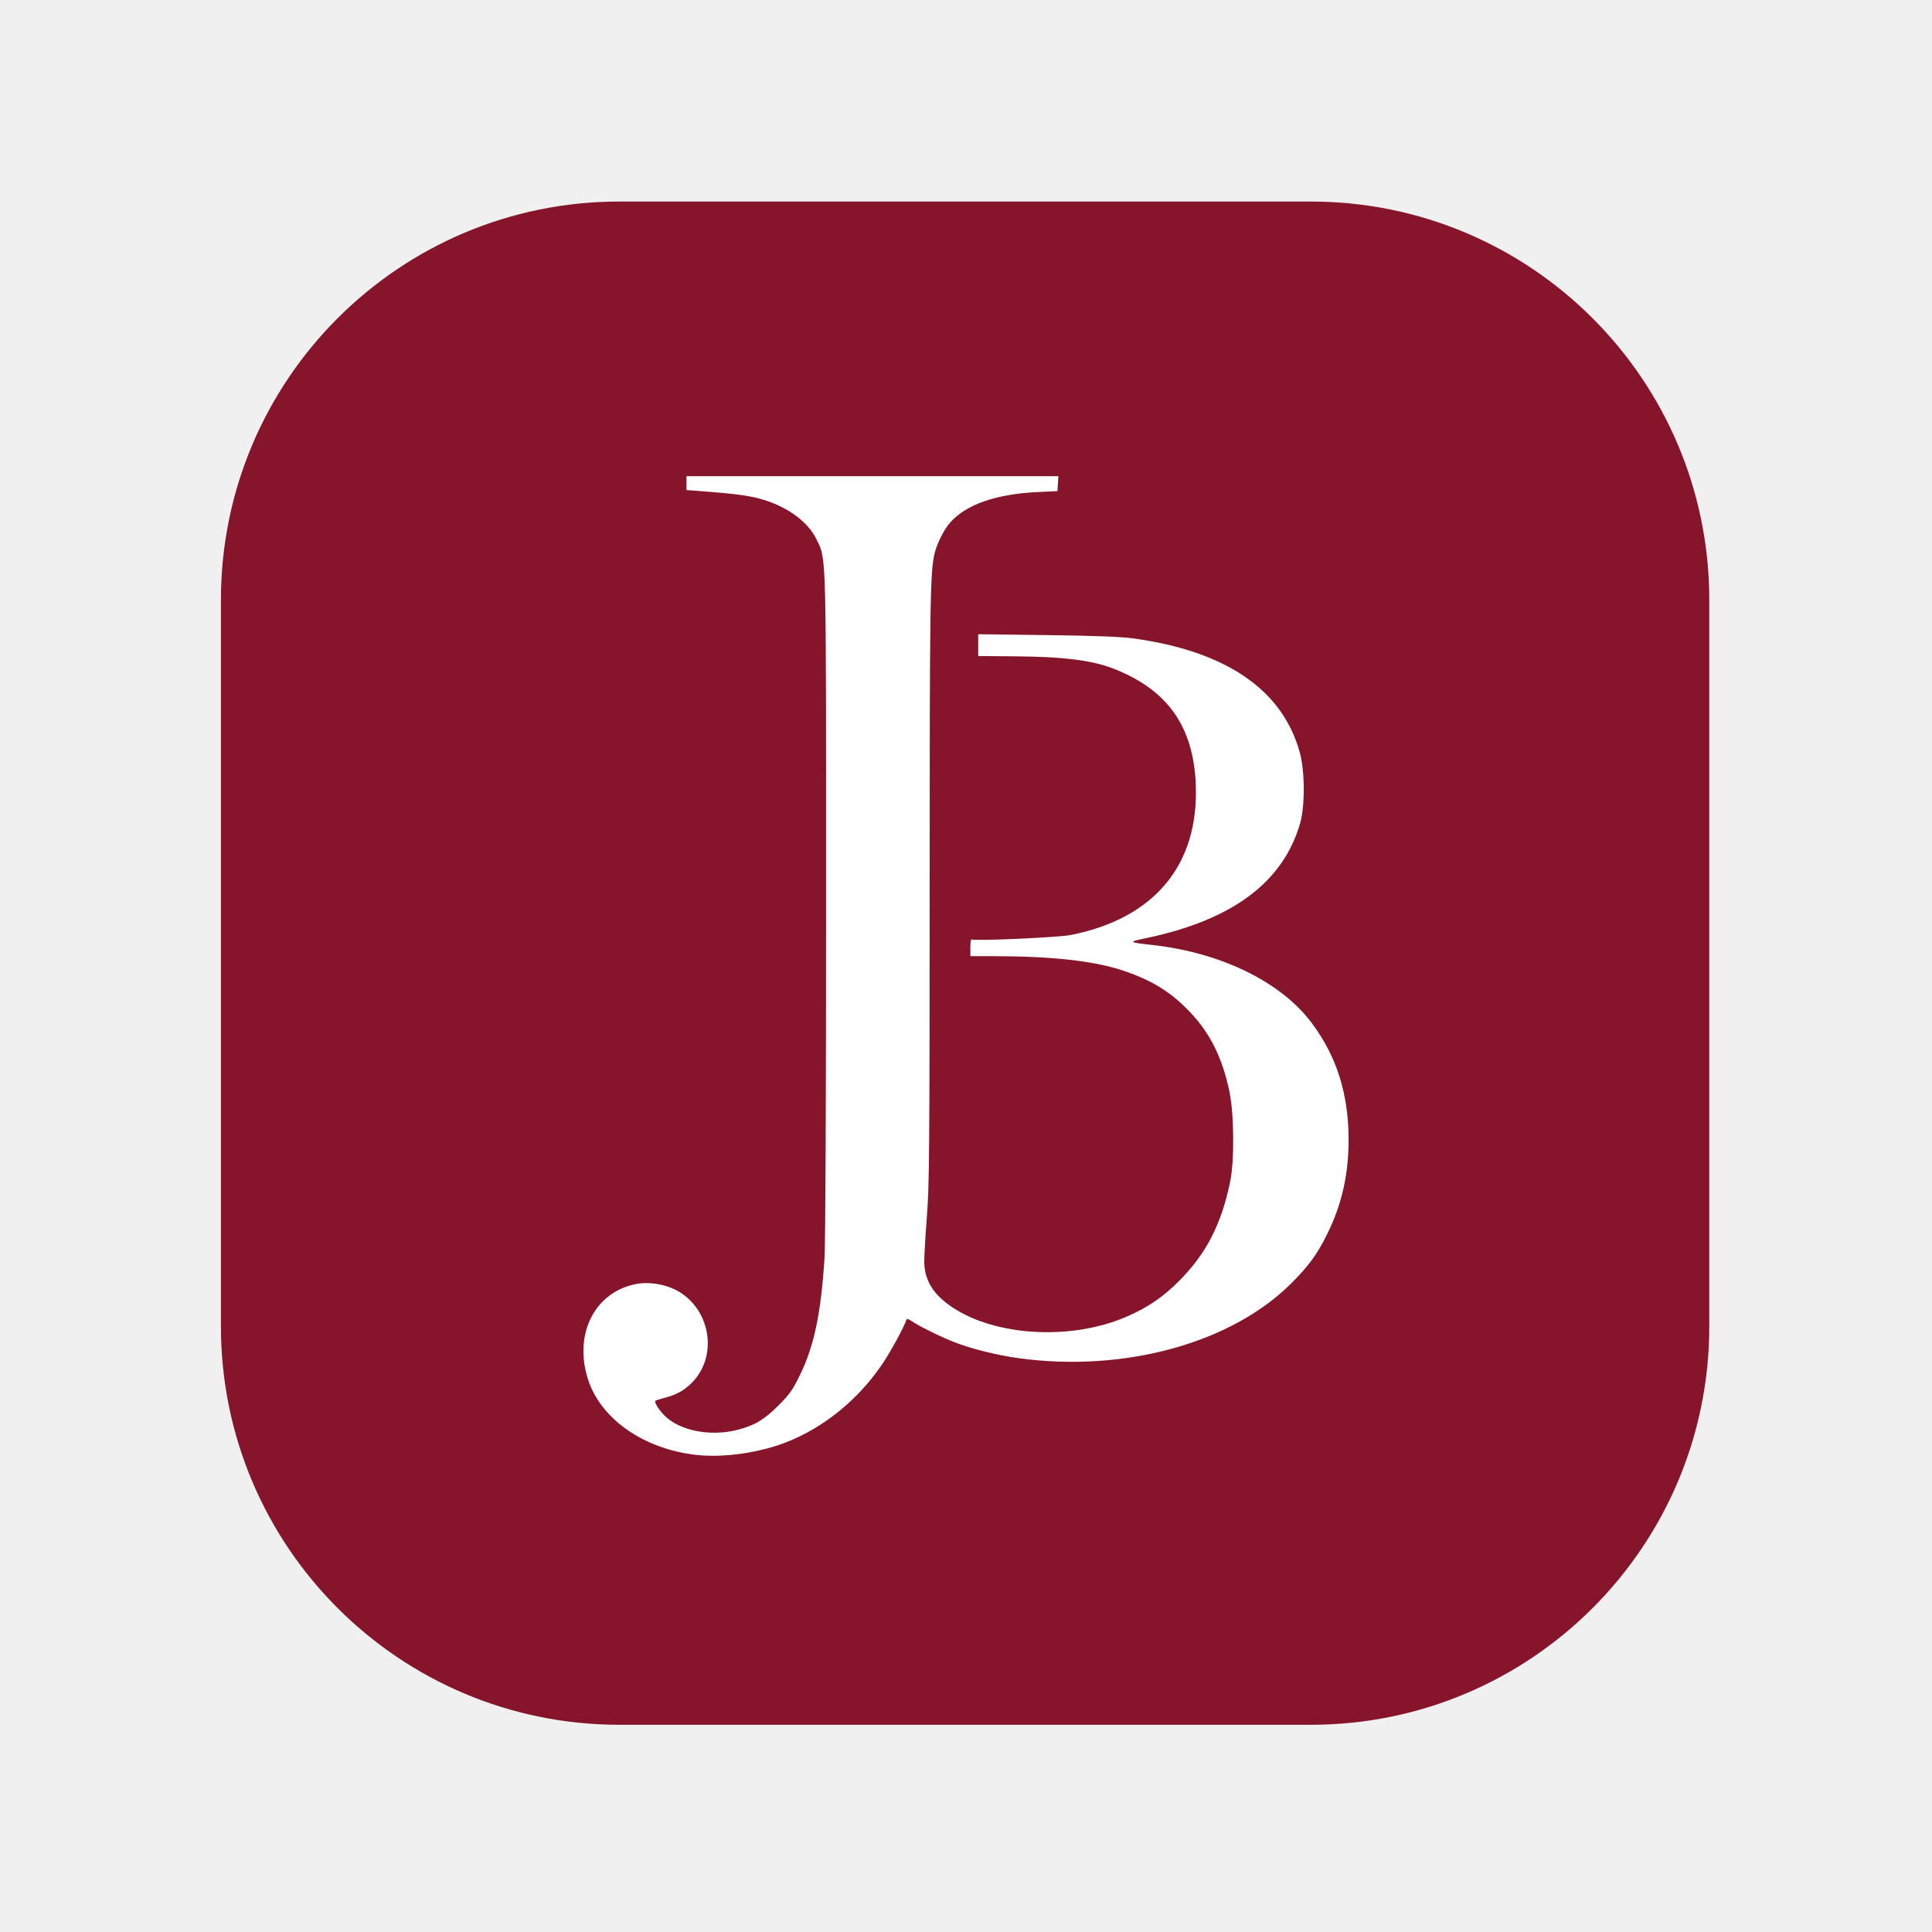
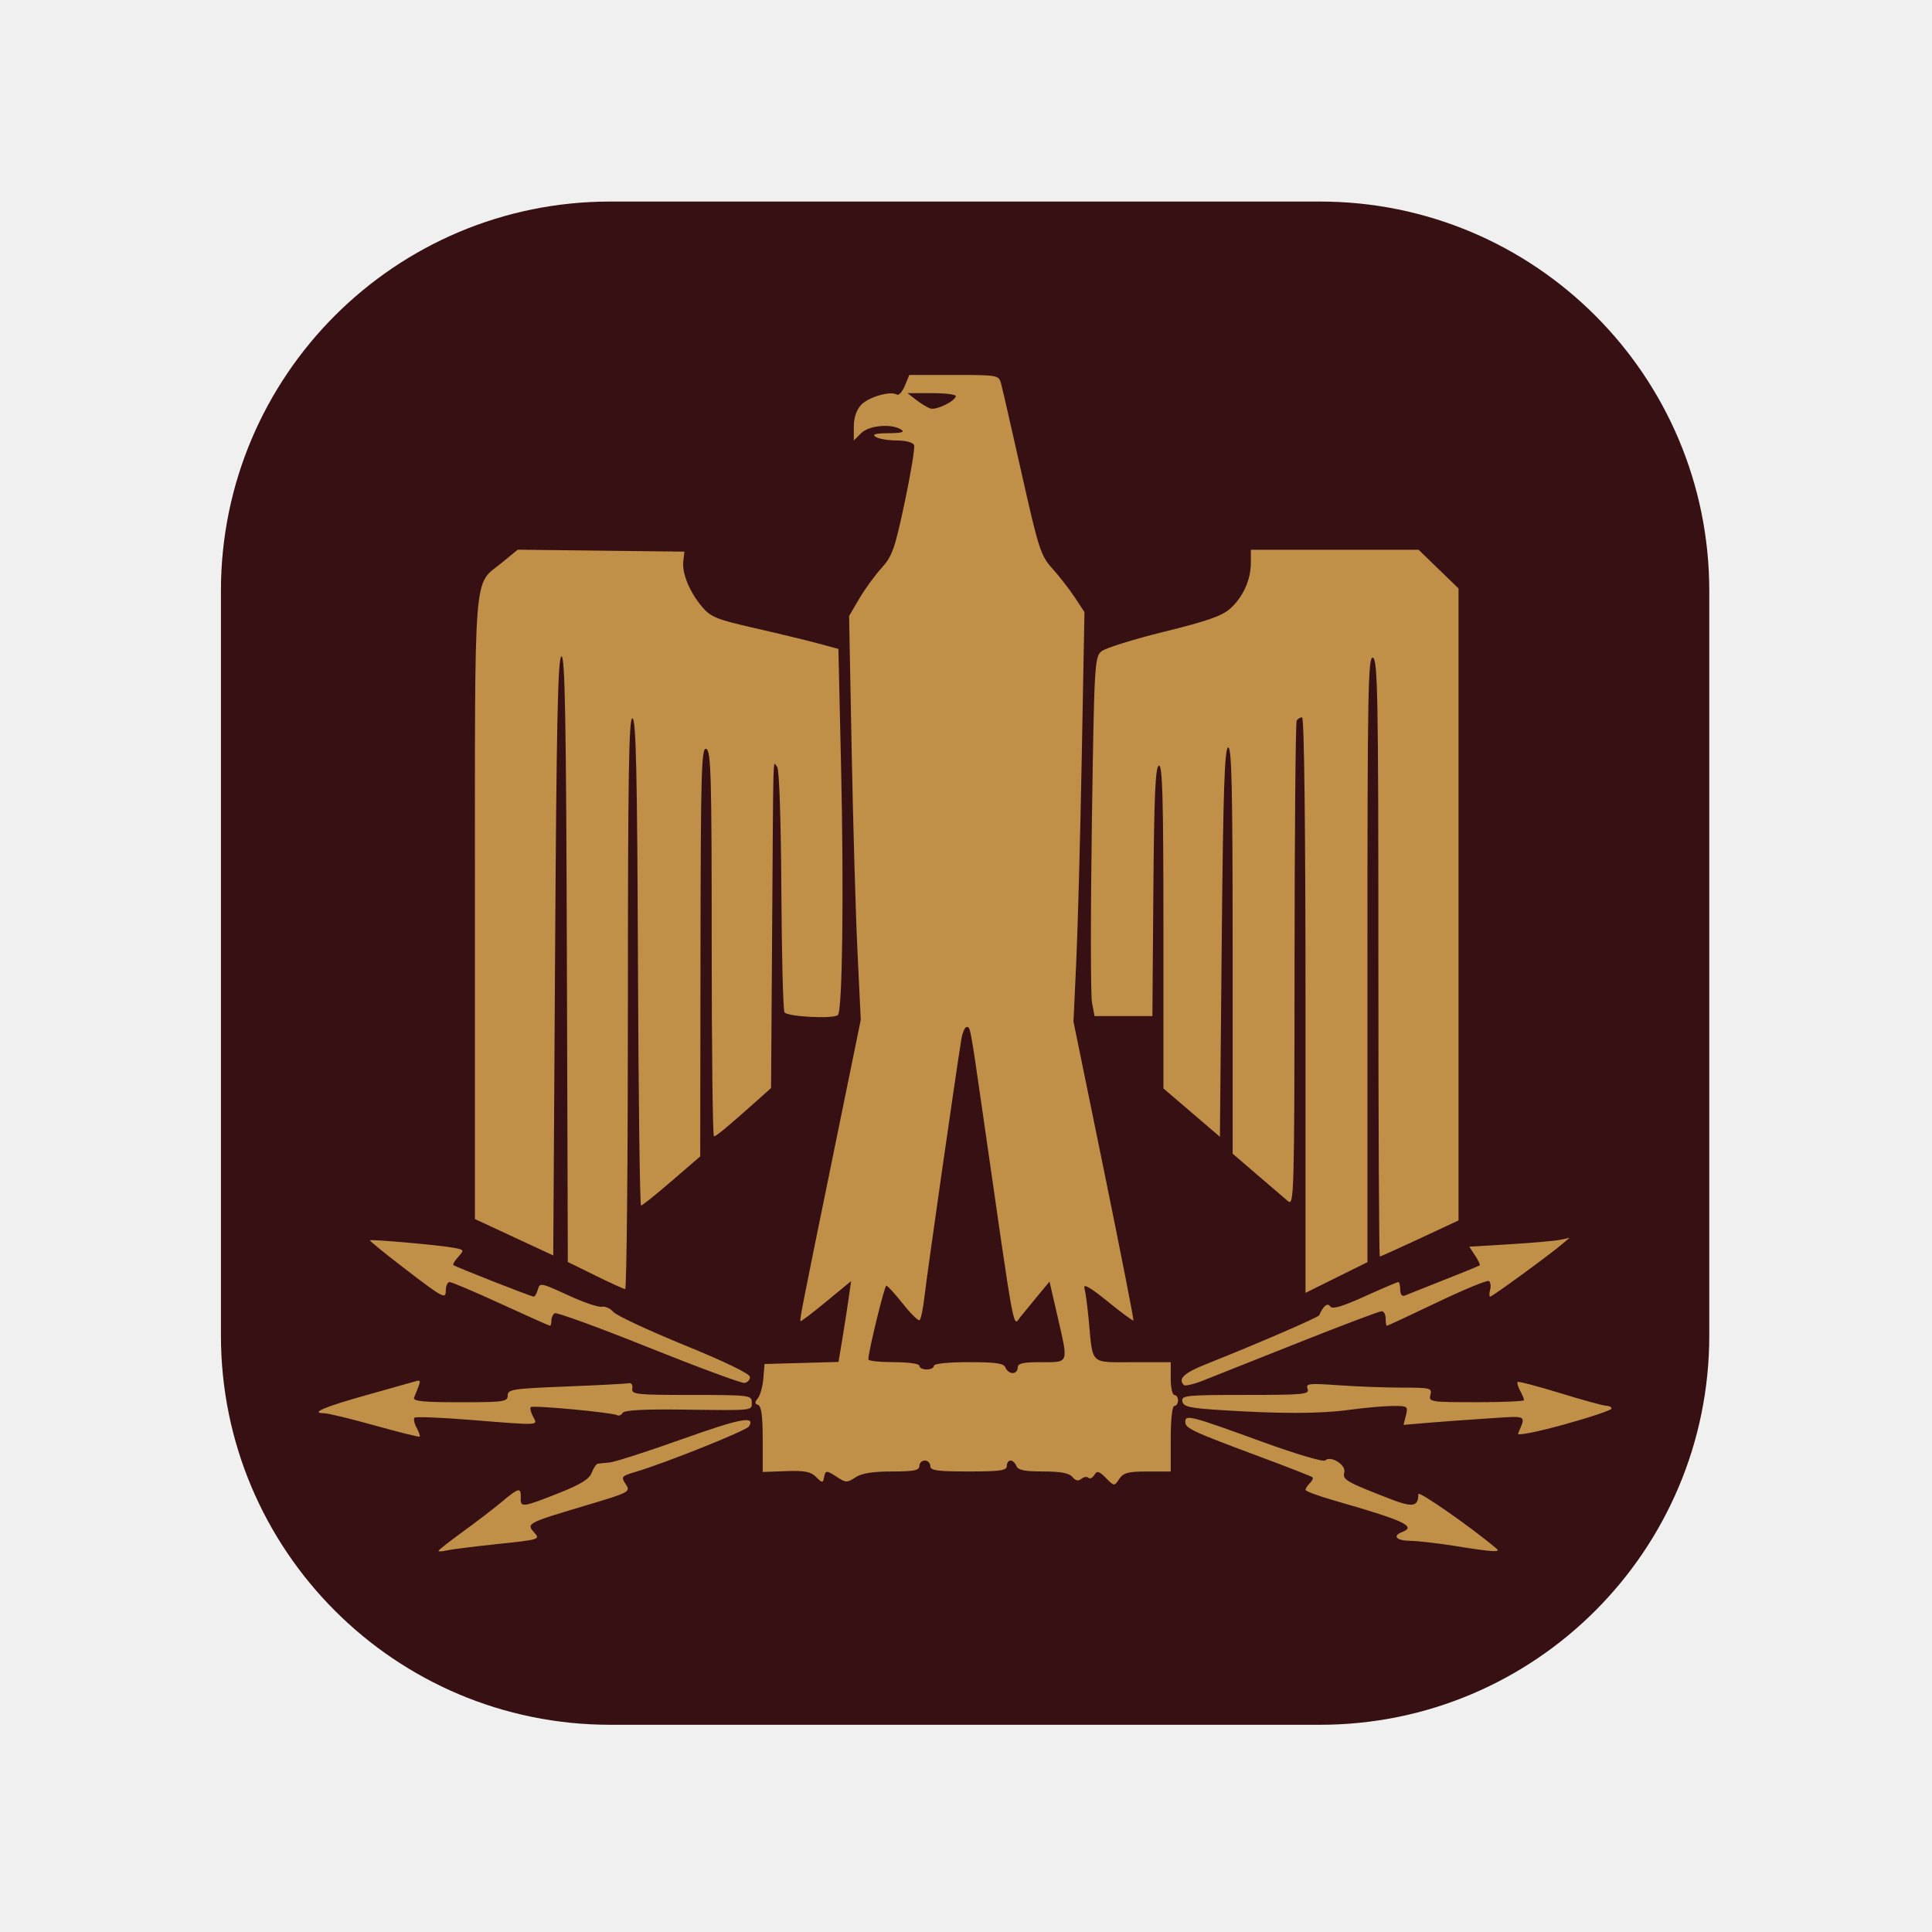
- <svg xmlns="http://www.w3.org/2000/svg" version="1.1" id="svg1" width="1672" height="1672" viewBox="0 0 1672 1672">
-   <defs id="defs1">
-     <clipPath clipPathUnits="userSpaceOnUse" id="clipPath2">
-       <path d="M 0,0 H 1 V 1 H 0 Z" id="path2" />
-     </clipPath>
-   </defs>
-   <g id="g1">
-     <rect style="font-variation-settings:'wght' 700;mix-blend-mode:normal;fill:#86142a;stroke-width:27.163;stroke-linecap:round;stroke-linejoin:round;paint-order:stroke fill markers;opacity:1;fill-opacity:1" id="rect5" width="1288.055" height="1318.244" x="191.196" y="174.424" ry="344.799" />
-     <path style="display:inline;fill:#ffffff;fill-opacity:1;stroke-width:1.018" d="m 602.247,1259.086 c -45.654,-5.264 -82.761,-31.411 -93.575,-65.936 -12.301,-39.272 6.422,-75.469 42.443,-82.053 10.135,-1.853 23.181,0.071 32.971,4.86 29.385,14.377 37.864,54.461 16.624,78.59 -6.768,7.689 -14.278,12.219 -24.799,14.958 -4.406,1.147 -8.326,2.401 -8.712,2.787 -1.166,1.166 2.862,7.729 7.779,12.676 13.162,13.239 39.671,18.482 63.123,12.484 15.023,-3.842 23.036,-8.609 35.652,-21.209 9.631,-9.618 12.112,-13.148 18.711,-26.614 12.063,-24.617 18.12,-53.599 21.077,-100.842 0.833,-13.318 1.361,-131.509 1.364,-305.577 0.005,-312.227 0.366,-298.291 -8.19,-316.218 -7.739,-16.216 -26.887,-29.72 -50.814,-35.838 -9.93,-2.539 -23.498,-4.196 -51.281,-6.264 l -10.52,-0.783 v -5.992 -5.992 h 160.926 160.926 l -0.414,6.448 -0.414,6.448 -17.646,0.851 c -35.665,1.72 -61.587,10.845 -75.357,26.529 -5.273,6.006 -11.403,18.325 -13.393,26.916 -3.782,16.325 -4.163,42.535 -4.196,288.755 -0.032,229.606 -0.269,257.812 -2.401,285.054 -1.301,16.629 -2.313,34.206 -2.248,39.061 0.211,15.901 7.792,28.148 24.225,39.139 37.637,25.173 102.823,28.806 150.337,8.379 18.688,-8.035 31.698,-16.849 45.952,-31.133 23.605,-23.655 36.754,-49.293 44.283,-86.344 3.733,-18.375 3.329,-58.651 -0.782,-77.967 -6.21,-29.17 -16.636,-50.106 -34.071,-68.415 -16.673,-17.508 -33.03,-27.601 -58.368,-36.015 -24.905,-8.27 -60.968,-12.274 -110.968,-12.322 l -20.7,-0.02 v -7.546 c 0,-4.15 0.458,-7.271 1.018,-6.935 2.565,1.538 74.932,-1.685 85.755,-3.82 72.515,-14.3 111.132,-60.784 108.279,-130.335 -2.056,-50.144 -24.275,-81.619 -70.536,-99.923 -18.814,-7.444 -43.338,-10.576 -85.491,-10.918 l -32.238,-0.262 v -9.443 -9.443 l 59.386,0.772 c 41.051,0.533 63.996,1.397 74.318,2.796 80.87,10.963 129.988,44.657 144.714,99.273 4.335,16.075 4.414,46.033 0.161,60.792 -14.702,51.022 -58.648,83.782 -133.338,99.401 -15.785,3.301 -15.53,3.56 5.875,5.966 59.686,6.709 111.38,32.187 137.913,67.971 21.333,28.772 31.491,61.181 31.491,100.469 0,30.229 -5.843,56.071 -18.441,81.559 -8.707,17.616 -16.055,27.693 -31.245,42.852 -51.821,51.714 -144.259,77.121 -235.541,64.74 -18.764,-2.545 -41.796,-8.273 -56.072,-13.944 -12.365,-4.912 -31.205,-14.219 -36.82,-18.189 -2.521,-1.782 -4.168,-2.258 -4.489,-1.296 -2.169,6.506 -12.965,26.465 -20.226,37.392 -20.711,31.166 -50.797,55.833 -83.864,68.759 -23.689,9.26 -54.794,13.601 -78.154,10.908 z" id="path5" />
+ <svg xmlns="http://www.w3.org/2000/svg" version="1.1" width="1672" height="1672" viewBox="0 0 1672 1672">
+   <rect fill="#371014" x="191.196" y="174.424" width="1288.055" height="1318.244" ry="336.903" />
+   <g transform="translate(191.1957,189.5186) scale(11.91572) translate(-101.9028,0)">
+     <path fill="#c09048" d="m 117.704,96.734 c 0,-0.06 0.804,-0.693 1.786,-1.405 0.982,-0.713 2.254,-1.688 2.826,-2.168 1.23,-1.032 1.39,-1.065 1.362,-0.277 -0.025,0.722 0.119,0.703 2.844,-0.379 1.511,-0.6 2.136,-0.991 2.309,-1.445 0.13,-0.343 0.329,-0.639 0.442,-0.657 0.113,-0.019 0.503,-0.059 0.866,-0.09 0.364,-0.031 2.734,-0.795 5.267,-1.697 4.233,-1.509 5.343,-1.719 4.843,-0.916 -0.187,0.299 -6.047,2.647 -8.194,3.283 -1.074,0.318 -1.109,0.361 -0.753,0.905 0.368,0.562 0.317,0.589 -3.022,1.584 -4.147,1.237 -4.216,1.273 -3.617,1.934 0.444,0.491 0.377,0.512 -2.656,0.829 -1.712,0.179 -3.38,0.389 -3.707,0.467 -0.327,0.078 -0.595,0.092 -0.595,0.032 z m 73.819,-0.359 c -1.237,-0.198 -2.695,-0.365 -3.241,-0.371 -1.003,-0.011 -1.325,-0.356 -0.595,-0.636 1.076,-0.413 0.19,-0.824 -4.961,-2.303 -1.128,-0.324 -2.051,-0.667 -2.051,-0.762 0,-0.095 0.141,-0.314 0.313,-0.486 0.172,-0.172 0.262,-0.364 0.198,-0.427 -0.063,-0.062 -1.722,-0.713 -3.687,-1.444 -5.11,-1.904 -5.556,-2.111 -5.556,-2.584 0,-0.548 0.341,-0.459 5.676,1.481 2.335,0.849 4.35,1.446 4.477,1.325 0.406,-0.386 1.539,0.315 1.395,0.863 -0.139,0.532 0.114,0.68 3.258,1.901 1.723,0.669 2.112,0.609 2.123,-0.327 0.003,-0.264 3.964,2.503 5.679,3.968 0.329,0.281 -0.29,0.241 -3.029,-0.197 z m -25.343,-4.935 c -0.509,-0.511 -0.642,-0.545 -0.846,-0.217 -0.133,0.214 -0.326,0.304 -0.43,0.201 -0.104,-0.104 -0.332,-0.069 -0.508,0.077 -0.221,0.184 -0.422,0.142 -0.652,-0.135 -0.237,-0.285 -0.847,-0.4 -2.123,-0.4 -1.348,0 -1.829,-0.098 -1.944,-0.397 -0.084,-0.218 -0.275,-0.397 -0.425,-0.397 -0.15,0 -0.273,0.179 -0.273,0.397 0,0.328 -0.485,0.397 -2.778,0.397 -2.293,0 -2.778,-0.069 -2.778,-0.397 0,-0.218 -0.179,-0.397 -0.397,-0.397 -0.218,0 -0.397,0.179 -0.397,0.397 0,0.318 -0.398,0.397 -1.994,0.397 -1.39,0 -2.191,0.129 -2.646,0.427 -0.6,0.393 -0.704,0.393 -1.304,0 -0.812,-0.532 -0.877,-0.531 -0.982,0.017 -0.078,0.405 -0.128,0.401 -0.573,-0.043 -0.388,-0.388 -0.833,-0.475 -2.183,-0.426 l -1.695,0.061 v -2.377 c 0,-1.666 -0.099,-2.411 -0.331,-2.489 -0.255,-0.086 -0.259,-0.198 -0.02,-0.488 0.171,-0.207 0.35,-0.852 0.397,-1.432 l 0.086,-1.055 2.686,-0.075 2.686,-0.075 0.275,-1.645 c 0.151,-0.905 0.357,-2.226 0.458,-2.936 l 0.183,-1.292 -1.803,1.487 c -0.991,0.818 -1.831,1.458 -1.866,1.424 -0.081,-0.081 0.022,-0.611 2.384,-12.166 l 1.987,-9.722 -0.239,-4.962 c -0.131,-2.729 -0.322,-9.328 -0.424,-14.664 l -0.185,-9.702 0.73,-1.245 c 0.401,-0.685 1.128,-1.687 1.616,-2.226 0.789,-0.873 0.974,-1.397 1.694,-4.792 0.444,-2.096 0.75,-3.962 0.68,-4.146 -0.075,-0.197 -0.596,-0.336 -1.261,-0.339 -0.623,-0.002 -1.311,-0.119 -1.53,-0.261 -0.286,-0.185 -0.027,-0.259 0.926,-0.265 0.953,-0.006 1.212,-0.08 0.926,-0.265 -0.704,-0.455 -2.34,-0.306 -2.91,0.265 l -0.529,0.529 v -1.008 c 0,-0.642 0.192,-1.214 0.528,-1.575 0.534,-0.574 2.138,-1.038 2.599,-0.753 0.138,0.085 0.398,-0.201 0.578,-0.635 l 0.327,-0.79 h 3.244 c 3.139,0 3.25,0.019 3.411,0.595 0.092,0.327 0.765,3.265 1.496,6.528 1.24,5.53 1.391,6 2.233,6.933 0.497,0.55 1.226,1.487 1.62,2.082 l 0.716,1.082 -0.196,10.506 c -0.108,5.778 -0.287,12.471 -0.399,14.872 l -0.203,4.366 2.215,10.82 c 1.218,5.951 2.181,10.853 2.141,10.894 -0.041,0.041 -0.89,-0.589 -1.888,-1.399 -1.212,-0.984 -1.767,-1.307 -1.673,-0.972 0.077,0.276 0.219,1.335 0.315,2.353 0.308,3.288 0.05,3.043 3.205,3.043 h 2.749 v 1.191 c 0,0.655 0.119,1.191 0.265,1.191 0.146,0 0.265,0.179 0.265,0.397 0,0.218 -0.119,0.397 -0.265,0.397 -0.157,0 -0.265,0.97 -0.265,2.381 v 2.381 h -1.688 c -1.404,0 -1.748,0.091 -2.051,0.54 -0.363,0.54 -0.363,0.54 -0.967,-0.066 z m -6.407,-8.015 c 0,-0.312 0.367,-0.397 1.72,-0.397 2.029,0 1.974,0.162 1.156,-3.39 l -0.567,-2.464 -0.824,0.997 c -0.453,0.548 -1.022,1.24 -1.264,1.538 -0.587,0.72 -0.352,1.974 -2.748,-14.673 -0.931,-6.465 -0.909,-6.35 -1.177,-6.35 -0.132,0 -0.305,0.387 -0.385,0.86 -0.344,2.055 -2.509,17.153 -2.676,18.659 -0.101,0.913 -0.265,1.71 -0.364,1.771 -0.099,0.061 -0.647,-0.477 -1.217,-1.197 -0.57,-0.719 -1.108,-1.308 -1.196,-1.308 -0.138,0 -1.311,4.81 -1.307,5.358 8.3e-4,0.109 0.835,0.198 1.854,0.198 1.058,0 1.852,0.113 1.852,0.265 0,0.146 0.238,0.265 0.529,0.265 0.291,0 0.529,-0.119 0.529,-0.265 0,-0.158 1.017,-0.265 2.522,-0.265 1.998,0 2.554,0.083 2.674,0.397 0.084,0.218 0.318,0.397 0.521,0.397 0.203,0 0.369,-0.179 0.369,-0.397 z m -4.498,-70.569 c 0,-0.114 -0.79,-0.208 -1.755,-0.208 h -1.755 l 0.631,0.49 c 0.347,0.269 0.81,0.551 1.028,0.626 0.421,0.145 1.852,-0.557 1.852,-0.909 z m -42.201,74.768 c -1.746,-0.487 -3.407,-0.888 -3.691,-0.889 -1.025,-0.006 0.033,-0.459 3.029,-1.297 1.673,-0.468 3.269,-0.917 3.546,-1 0.515,-0.153 0.515,-0.158 -0.028,1.169 -0.104,0.255 0.663,0.331 3.333,0.331 3.193,0 3.468,-0.039 3.468,-0.488 0,-0.447 0.356,-0.502 4.209,-0.653 2.315,-0.091 4.369,-0.199 4.564,-0.24 0.21,-0.044 0.323,0.115 0.277,0.389 -0.071,0.425 0.277,0.463 4.299,0.463 4.201,0 4.377,0.021 4.377,0.529 0,0.626 0.235,0.601 -5.063,0.534 -2.793,-0.035 -4.196,0.043 -4.318,0.24 -0.1,0.161 -0.272,0.237 -0.383,0.168 -0.31,-0.192 -6.139,-0.738 -6.288,-0.589 -0.072,0.072 0.002,0.379 0.164,0.683 0.359,0.672 0.612,0.658 -4.551,0.245 -2.146,-0.172 -3.971,-0.243 -4.056,-0.158 -0.085,0.085 -0.017,0.413 0.153,0.729 0.169,0.316 0.268,0.607 0.22,0.647 -0.048,0.04 -1.516,-0.326 -3.263,-0.813 z m 83.038,0.596 c 0.569,-1.382 0.736,-1.293 -2.103,-1.111 -1.44,0.092 -3.428,0.237 -4.417,0.32 l -1.798,0.152 0.173,-0.69 c 0.167,-0.665 0.132,-0.689 -0.98,-0.681 -0.634,0.004 -2.046,0.131 -3.138,0.281 -2.102,0.289 -5.051,0.294 -9.39,0.013 -2.226,-0.144 -2.657,-0.244 -2.731,-0.634 -0.081,-0.427 0.277,-0.463 4.59,-0.463 4.24,0 4.662,-0.041 4.51,-0.437 -0.151,-0.394 0.071,-0.42 2.261,-0.265 1.336,0.095 3.412,0.172 4.613,0.172 2.053,0 2.175,0.032 2.045,0.529 -0.133,0.509 -0.008,0.529 3.332,0.529 1.909,0 3.47,-0.067 3.47,-0.15 0,-0.082 -0.129,-0.39 -0.286,-0.684 -0.157,-0.294 -0.24,-0.581 -0.183,-0.638 0.057,-0.057 1.451,0.311 3.098,0.816 1.647,0.506 3.158,0.92 3.358,0.92 0.2,0 0.363,0.091 0.363,0.202 0,0.111 -1.555,0.632 -3.455,1.158 -1.943,0.537 -3.402,0.825 -3.333,0.658 z m -24.272,-3.532 c -0.45,-0.45 0.005,-0.876 1.625,-1.521 3.743,-1.49 8.139,-3.39 8.206,-3.547 0.293,-0.681 0.606,-0.934 0.795,-0.643 0.148,0.228 0.839,0.028 2.511,-0.728 1.269,-0.573 2.368,-1.042 2.442,-1.042 0.074,0 0.134,0.251 0.134,0.557 0,0.339 0.129,0.506 0.331,0.427 3.515,-1.391 5.375,-2.14 5.445,-2.194 0.048,-0.037 -0.103,-0.357 -0.335,-0.711 l -0.422,-0.644 2.966,-0.18 c 1.631,-0.099 3.27,-0.244 3.642,-0.323 l 0.676,-0.143 -0.571,0.481 c -0.955,0.806 -5.044,3.789 -5.193,3.789 -0.077,0 -0.081,-0.225 -0.009,-0.499 0.072,-0.275 0.031,-0.561 -0.091,-0.636 -0.122,-0.075 -1.817,0.626 -3.767,1.558 -1.95,0.932 -3.587,1.694 -3.638,1.694 -0.051,0 -0.093,-0.238 -0.093,-0.529 0,-0.291 -0.13,-0.529 -0.289,-0.529 -0.159,0 -2.868,1.025 -6.019,2.277 -3.152,1.253 -6.283,2.496 -6.958,2.763 -0.675,0.267 -1.3,0.413 -1.389,0.324 z m -38.88,-2.73 c -3.615,-1.45 -6.681,-2.569 -6.813,-2.487 -0.132,0.082 -0.241,0.32 -0.241,0.53 0,0.21 -0.046,0.381 -0.103,0.381 -0.056,0 -1.658,-0.714 -3.558,-1.587 -1.901,-0.873 -3.581,-1.587 -3.734,-1.587 -0.153,0 -0.278,0.294 -0.278,0.653 0,0.601 -0.224,0.482 -2.794,-1.484 -1.537,-1.175 -2.757,-2.165 -2.712,-2.2 0.111,-0.086 4.887,0.335 5.995,0.528 0.858,0.15 0.871,0.171 0.421,0.669 -0.256,0.283 -0.416,0.553 -0.357,0.601 0.177,0.143 5.65,2.293 5.832,2.292 0.092,-6.4e-4 0.229,-0.237 0.305,-0.525 0.13,-0.499 0.235,-0.479 2.165,0.413 1.115,0.515 2.228,0.897 2.474,0.848 0.245,-0.049 0.624,0.121 0.843,0.377 0.218,0.256 2.54,1.341 5.159,2.41 2.984,1.218 4.763,2.082 4.763,2.315 0,0.204 -0.179,0.398 -0.397,0.43 -0.218,0.033 -3.354,-1.127 -6.969,-2.577 z m 47.715,-24.861 c 0,-12.883 -0.096,-20.9 -0.249,-20.9 -0.137,0 -0.314,0.105 -0.393,0.234 -0.079,0.129 -0.149,8.121 -0.155,17.762 -0.01,16.557 -0.036,17.507 -0.467,17.147 -0.251,-0.21 -1.259,-1.073 -2.242,-1.919 l -1.786,-1.538 v -14.806 c 0,-11.727 -0.069,-14.783 -0.331,-14.696 -0.257,0.086 -0.36,3.257 -0.463,14.194 l -0.132,14.084 -2.051,-1.757 -2.051,-1.757 v -11.776 c 0,-9.303 -0.07,-11.753 -0.331,-11.666 -0.254,0.085 -0.347,2.204 -0.4,9.15 l -0.07,9.04 h -2.101 -2.101 l -0.185,-0.989 c -0.102,-0.544 -0.106,-6.408 -0.009,-13.031 0.168,-11.475 0.201,-12.062 0.69,-12.471 0.282,-0.236 2.335,-0.877 4.561,-1.425 3.128,-0.77 4.221,-1.153 4.808,-1.688 0.934,-0.85 1.489,-2.092 1.489,-3.329 v -0.935 h 6.091 6.091 l 1.45,1.404 1.45,1.404 v 22.95 22.95 l -2.806,1.31 c -1.543,0.721 -2.853,1.31 -2.91,1.31 -0.058,0 -0.105,-9.75 -0.105,-21.668 0,-19.016 -0.049,-21.686 -0.397,-21.82 -0.351,-0.135 -0.397,2.404 -0.397,21.873 v 22.025 l -2.249,1.115 -2.249,1.115 z m -51.594,19.629 -1.984,-0.974 -0.068,-22.048 c -0.053,-17.442 -0.136,-22.025 -0.397,-21.938 -0.258,0.086 -0.358,4.834 -0.461,21.81 l -0.132,21.701 -2.844,-1.322 -2.844,-1.322 v -22.596 c 0,-25.239 -0.147,-23.351 1.948,-25.067 l 1.162,-0.952 6.052,0.071 6.052,0.071 -0.081,0.7 c -0.102,0.88 0.454,2.228 1.366,3.31 0.621,0.737 1.068,0.918 3.81,1.542 1.709,0.389 3.778,0.889 4.598,1.11 l 1.491,0.403 0.195,8.588 c 0.207,9.1 0.098,17.672 -0.23,18 -0.301,0.301 -3.681,0.131 -3.882,-0.195 -0.098,-0.158 -0.2,-4.177 -0.227,-8.931 -0.029,-5.122 -0.153,-8.748 -0.304,-8.899 -0.318,-0.318 -0.27,-1.858 -0.363,11.657 l -0.08,11.674 -1.031,0.921 c -2.104,1.879 -2.957,2.587 -3.116,2.587 -0.09,0 -0.164,-6.298 -0.164,-13.995 0,-12.196 -0.051,-14.014 -0.397,-14.147 -0.35,-0.134 -0.399,1.614 -0.417,14.722 l -0.02,14.875 -2.07,1.786 c -1.139,0.982 -2.141,1.786 -2.227,1.786 -0.086,0 -0.188,-7.938 -0.225,-17.639 -0.053,-13.827 -0.139,-17.663 -0.399,-17.749 -0.263,-0.088 -0.331,4.166 -0.331,20.682 0,11.436 -0.089,20.783 -0.198,20.773 -0.109,-0.01 -1.091,-0.457 -2.183,-0.992 z" />
  </g>
</svg>
